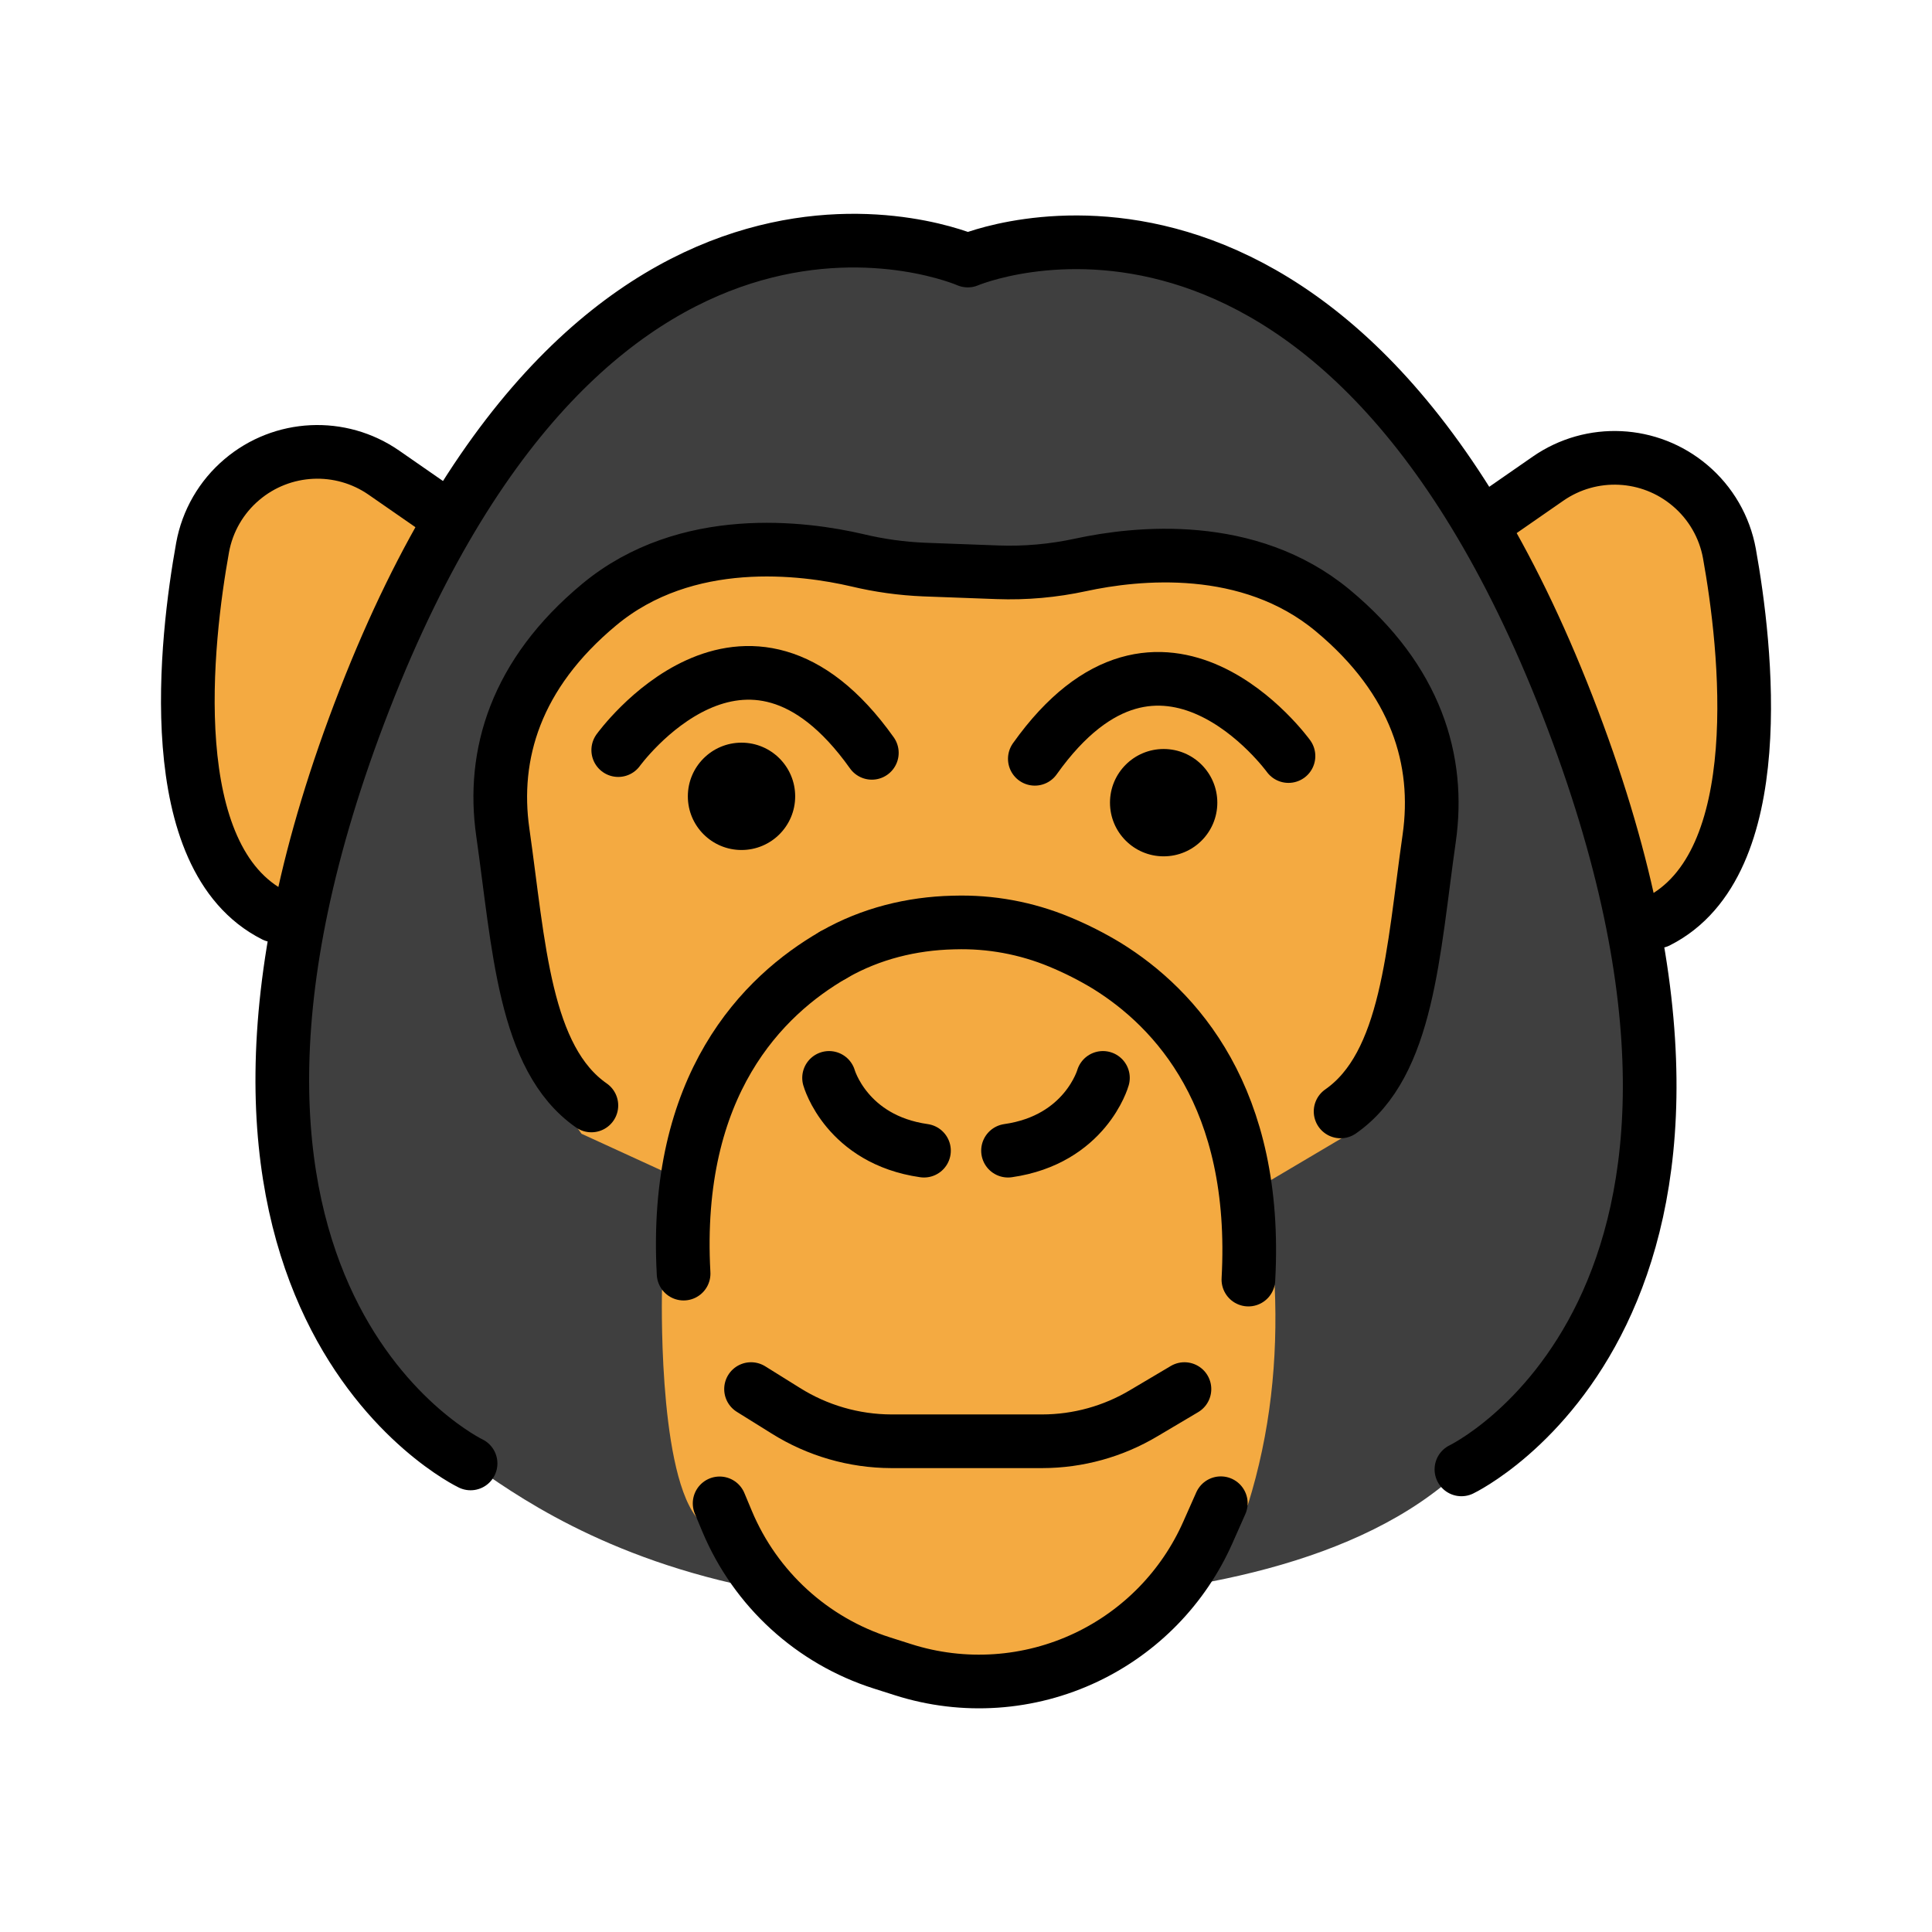
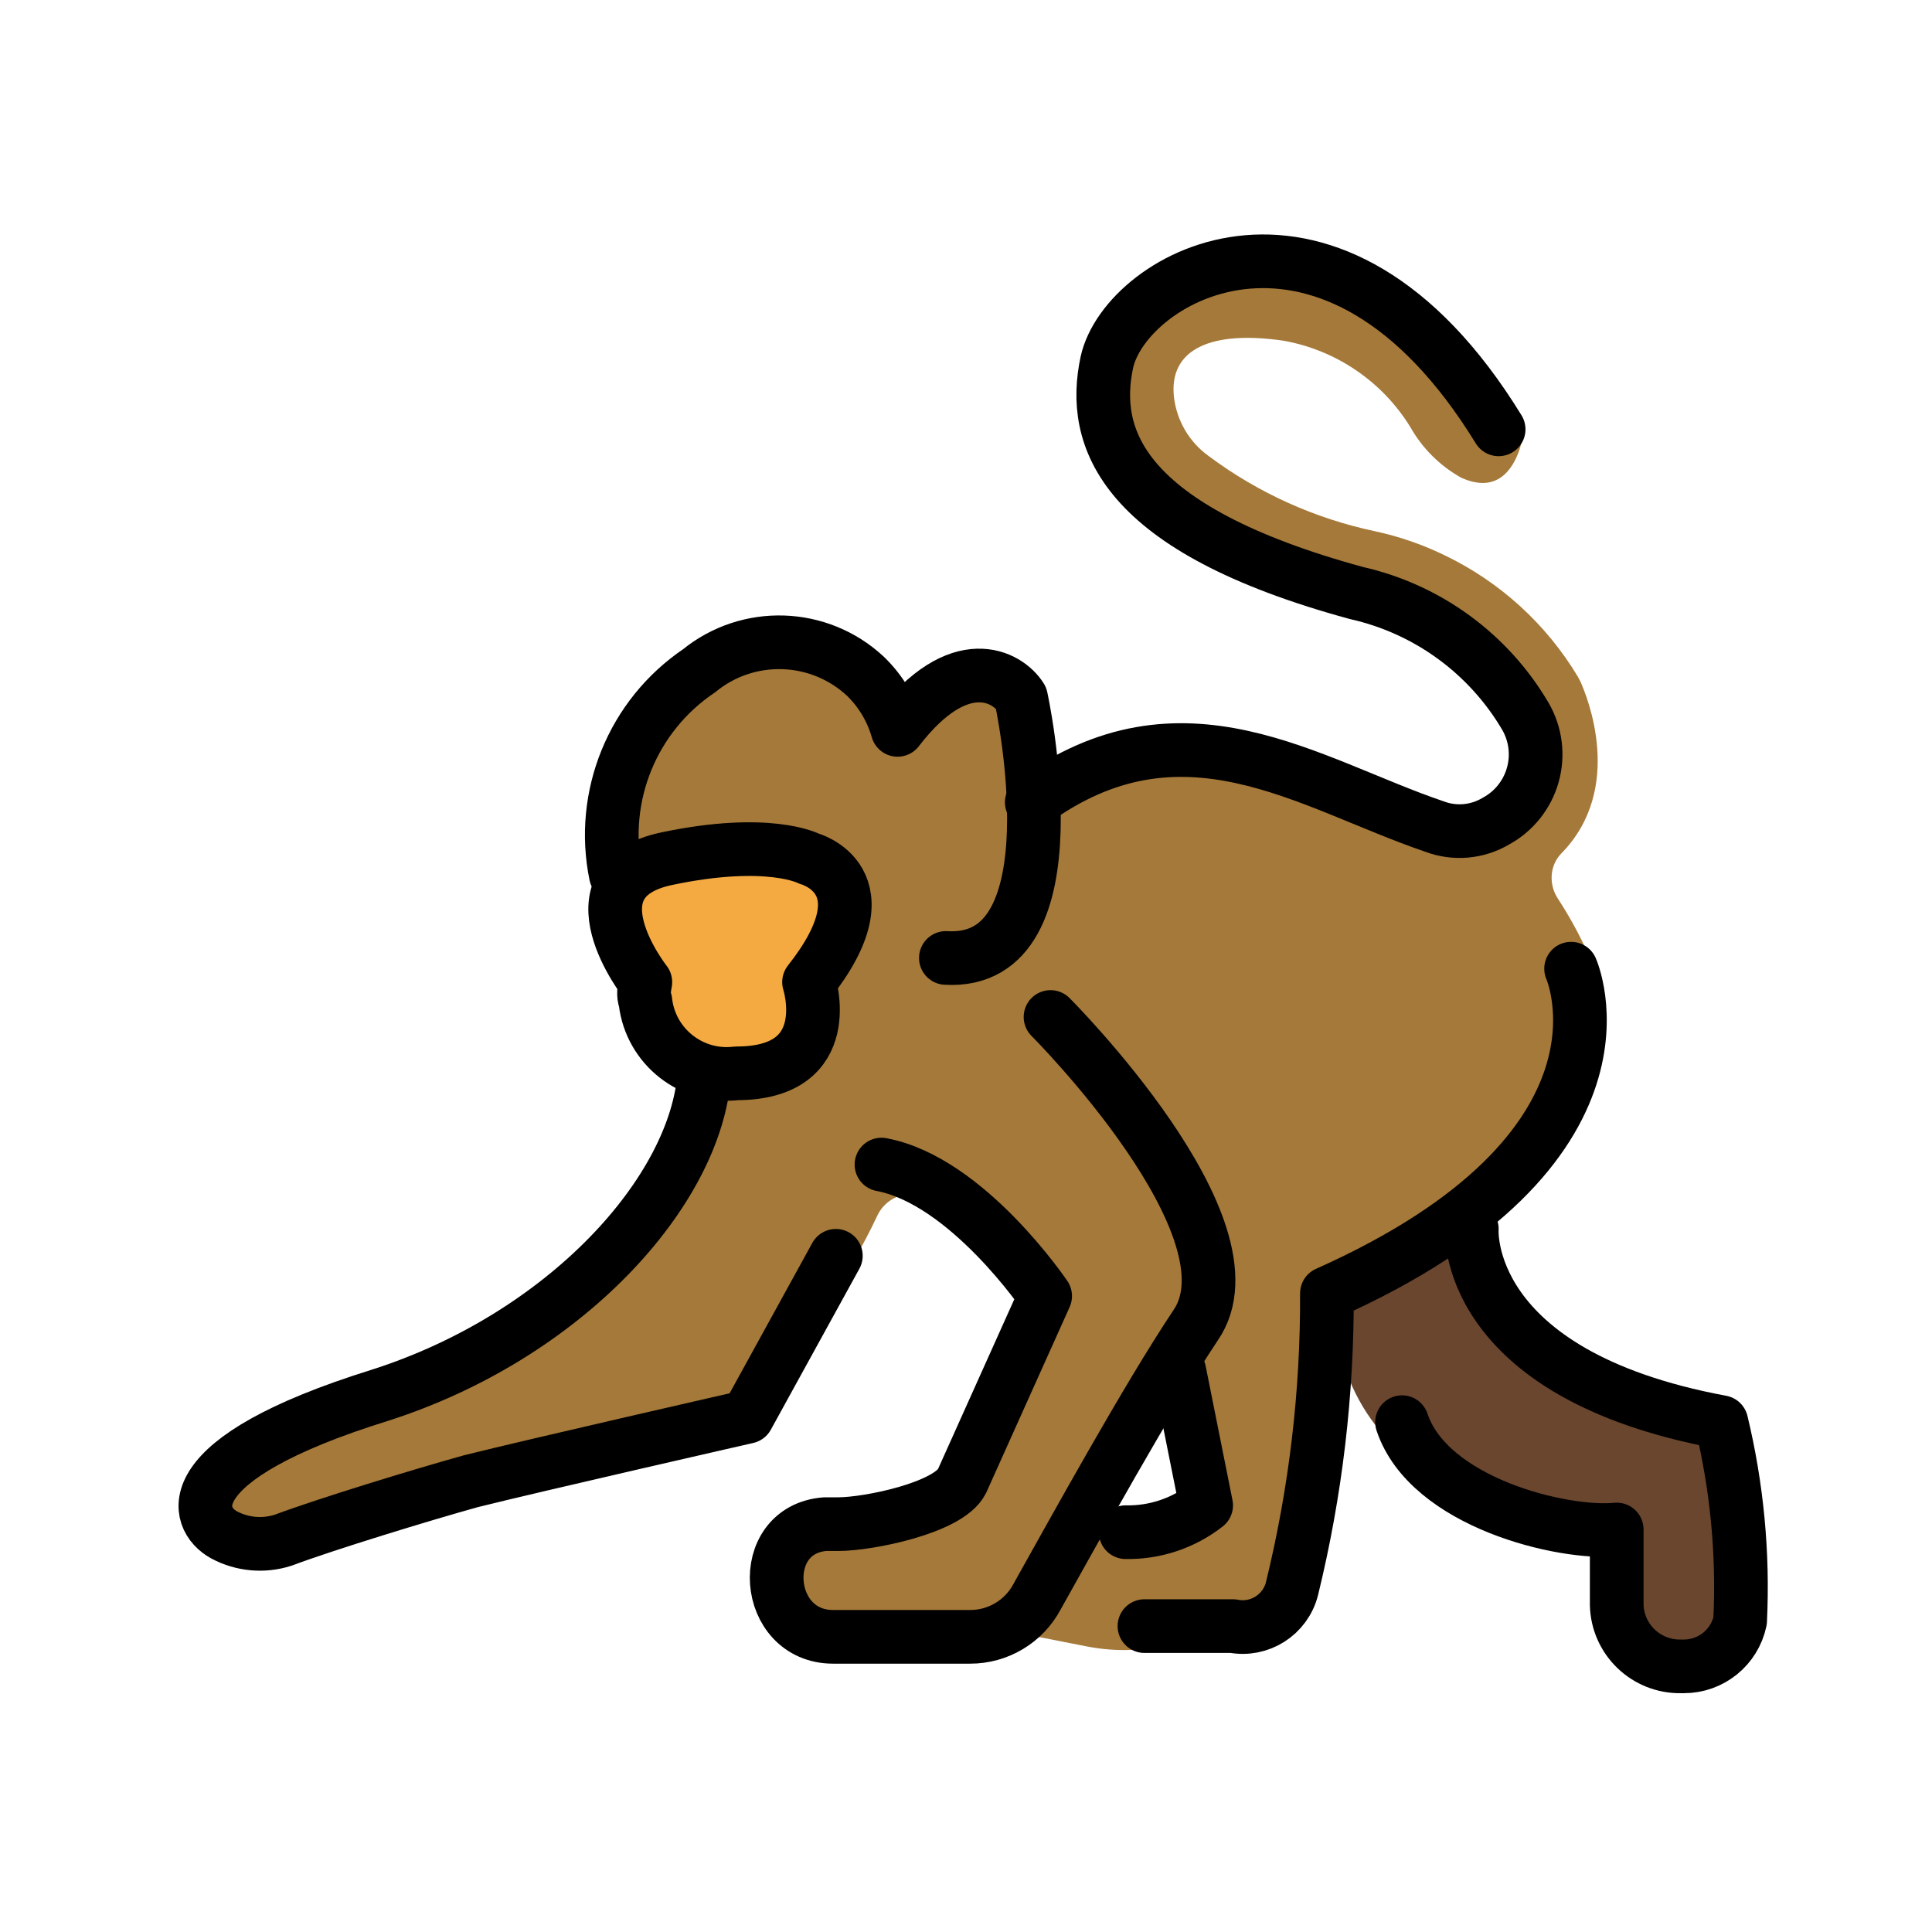
<svg xmlns="http://www.w3.org/2000/svg" viewBox="0 0 72 72" role="img" aria-label="monkey / 猴子">
-   <path fill="#3f3f3f" d="M36.414 9.955c-.474.095-3.942-.542-6.346-.313a11.97 11.97 0 0 0-6.071 2.357l-5.161 4.84l-5.665 9.86l-1.777 5.821c-.974 3.192-.798 6.293-.798 9.63l.07.732c.31 2.481.59 4.225 1.585 6.044c.569 1.041 1.34 1.953 2.201 2.77c1.097 1.04 2.799 2.642 3.085 2.842c1.535 1.071 4.917 3.57 10.903 4.708c0 0 18.546 2.613 26.023-4.486q.13-.123.31-.286c2.754-2.482 4.828-5.66 5.844-9.224c.416-1.46.746-3.068.862-4.712c.134-1.91.306-4.199 0-5.353c-.372-1.407-1.97-5.273-1.97-5.273l-2.916-6.089l-4.032-7.16l-4.171-4.009l-3.847-2.155l-4.843-.927z" />
-   <path fill="#f4aa41" d="m55.588 19.502l2.5-1.833l3.083-.5l1.917 1.25l.75 1s.916 3.666 1 3.916s0 6 0 6l-1.25 3.167l-2.167 1.917l-2.333-5.5l-3.167-7.25zm-38.917.216l-2.667-1.834l-2.75-.583l-2.533 1.593l-.932 5.128l.171 5.24l.94 2.602l1.621 1.613l1.141-3.105l2.759-5.404zm29.667 24.868l4.083-2.417l1.75-4.667l1.25-7.25l-1.083-4.75l-2.417-2.833l-4.333-1.833l-5.417.166l-3.583-.083l-7-.333l-4.667.333l-4.25 2.833l-2 4.584l.083 3.916s-.083 3.5.167 3.917s1.583 4.417 1.583 4.417l1.167 1.666l4 1.834l-1 4s-.167 6.5 1.25 8.416s5.875 4.57 5.875 4.57l5.212.91l4.641-1.537l4.855-4.36c.841-2.688 1.122-5.414 1-8.166z" />
-   <circle cx="27.634" cy="29.677" r="2" />
-   <path fill="none" stroke="#000" stroke-linecap="round" stroke-linejoin="round" stroke-width="2" d="M23.04 27.954s4.725-6.544 9.451.102M30.897 40.17s.648 2.3 3.537 2.712m-6.445 8.885l1.292.805a7.44 7.44 0 0 0 3.938 1.14h5.622a7.4 7.4 0 0 0 3.79-1.05l1.51-.895M31.056 35.588c-2.616 1.508-5.969 4.829-5.58 11.876m1.342 8.562l.28.67a9.32 9.32 0 0 0 5.773 5.279l.786.25a9.32 9.32 0 0 0 6.833-.465h0a9.33 9.33 0 0 0 4.52-4.644l.486-1.095M16.08 18.845l-1.77-1.228a4.35 4.35 0 0 0-5.296.256h0a4.33 4.33 0 0 0-1.464 2.531c-.62 3.446-1.574 11.572 2.67 13.712" />
-   <circle cx="43.366" cy="29.913" r="2" />
-   <path fill="none" stroke="#000" stroke-linecap="round" stroke-linejoin="round" stroke-width="2" d="M48.018 28.176s-4.727-6.543-9.453.102" />
-   <path fill="none" stroke="#000" stroke-linecap="round" stroke-linejoin="round" stroke-width="2" d="M49.96 41.42c2.516-1.751 2.7-5.969 3.302-10.18c.413-2.89-.472-5.896-3.596-8.49c-3.132-2.6-7.315-2.148-9.39-1.699c-1.022.221-2.06.315-3.106.276l-2.727-.101a13 13 0 0 1-2.497-.347c-1.986-.462-6.364-1.047-9.612 1.65c-3.124 2.593-4.009 5.6-3.596 8.488c.602 4.212.786 8.43 3.301 10.18" />
-   <path fill="none" stroke="#000" stroke-linecap="round" stroke-linejoin="round" stroke-width="2" d="M41.103 40.17s-.648 2.3-3.537 2.712m3.687-6.887c2.563 1.588 5.645 4.919 5.271 11.691m-5.271-11.691a13 13 0 0 0-1.771-.896a9.5 9.5 0 0 0-3.914-.72l-.052.001c-1.544.037-3.07.415-4.412 1.18l-.048.028" />
-   <path fill="none" stroke="#000" stroke-linecap="round" stroke-linejoin="round" stroke-width="2" d="M54.463 54.76s12.676-6.052 3.951-28.462S36.066 9.71 36.066 9.71S22.31 3.666 13.585 26.076s3.952 28.462 3.952 28.462M55.92 19.067l1.77-1.228a4.35 4.35 0 0 1 5.296.257h0a4.33 4.33 0 0 1 1.464 2.53c.62 3.446 1.574 11.572-2.67 13.712" />
+   <path fill="#a57939" d="M58.888 25.381a2 2 0 0 0-.08-.153A11.7 11.7 0 0 0 53.85 20.7c-.827-.404-1.7-.706-2.6-.9a15.85 15.85 0 0 1-6.2-2.8a3.16 3.16 0 0 1-1.3-2.2c-.2-1.8 1.4-2.5 4.1-2.1a7 7 0 0 1 4.7 3.2a4.95 4.95 0 0 0 1.9 1.9c1.307.594 1.908-.258 2.18-1.049a1.4 1.4 0 0 0-.486-1.58l-.822-.617a1.4 1.4 0 0 1-.137-.117l-2.97-2.89a4.2 4.2 0 0 0-1.54-.953l-1.513-.53a5.28 5.28 0 0 0-3.25-.077l-1.198.356c-.57.17-1.099.455-1.554.837l-.867.731c-.223.188-.382.44-.455.723l-.238.92a3.92 3.92 0 0 0 .581 3.224l.669.958a8.03 8.03 0 0 0 3.384 2.77L48.75 21.6l3.395 1.29a8.4 8.4 0 0 1 2.842 1.8l.556.537a4.7 4.7 0 0 1 1.253 2.083a2.81 2.81 0 0 1-.715 2.759c-.34.34-.801.53-1.282.53h-1.681q-.267 0-.517-.098l-3.448-1.365a14 14 0 0 0-2.264-.682l-1.312-.277a8.34 8.34 0 0 0-5.253.602l-.273.127a1.1 1.1 0 0 1-.422.105a1.417 1.417 0 0 1-1.466-1.665l.095-.528a1.13 1.13 0 0 0-.245-.922l-.324-.39a1.13 1.13 0 0 0-.868-.406h-1.57c-.26 0-.51.09-.712.253a1.796 1.796 0 0 1-2.434-.155l-.624-.656c-.152-.16-.34-.28-.547-.354a5.46 5.46 0 0 0-5.135.8l-.793.604a5.93 5.93 0 0 0-2.034 2.843l-.191.572a8.6 8.6 0 0 0-.367 3.87l.115.863q.021.16.078.31l1.292 3.415q.051.135.129.256l1.09 1.715c.587.922.706 2.065.323 3.088a4.6 4.6 0 0 1-.835 1.4l-1.631 1.868a20.6 20.6 0 0 1-6.184 4.815l-1.453.739q-1.288.654-2.636 1.172l-2.206.849a7 7 0 0 0-2.794 1.972a1.13 1.13 0 0 0 1.063 1.847l5.833-1.077l.104-.023L21.45 54.3l2.797-.632a9.24 9.24 0 0 0 5.45-3.594l.988-1.365a21 21 0 0 0 2.011-3.407a1.403 1.403 0 0 1 2.141-.502l1.378 1.093q.135.107.24.243l1.016 1.32c.549.714.701 1.656.406 2.506l-1.182 3.409a1.4 1.4 0 0 1-.114.247L35.56 55.37a1.4 1.4 0 0 1-.907.663l-2.76.613a5.8 5.8 0 0 0-2.097.93l-.347.246a1.403 1.403 0 0 0-.367 1.907l.125.193c.157.243.4.416.68.484l.754.184a14.6 14.6 0 0 0 5.864.217l.395-.065q.25-.042.5.007l3.11.61a7.15 7.15 0 0 0 3.44-.172l.796-.24a5.35 5.35 0 0 0 3.604-3.665l.612-2.157c.325-1.146.512-2.327.557-3.517l.06-1.603a3.56 3.56 0 0 1 1.699-2.9l1.457-.89a11.16 11.16 0 0 0 3.723-3.736l1.073-1.768a12.2 12.2 0 0 0 1.607-4.331l.04-.246a1.4 1.4 0 0 0-.109-.835a15 15 0 0 0-1.014-1.813c-.344-.525-.307-1.235.133-1.683c2.37-2.42.96-5.853.701-6.422ZM41.423 55.997l.92-2.146c.47-1.097 2.082-.903 2.278.275l.116.697a1.403 1.403 0 0 1-1.043 1.591l-1.58.395a.595.595 0 0 1-.691-.813" />
+   <path fill="#6a462f" d="M55.51 46.316c-.04.248.011.502.141.716l.592.979a7.75 7.75 0 0 0 4.28 3.371l2.625.835c.737.235 1.28.864 1.404 1.628l.074.457c.216 1.33.324 2.675.324 4.022v1.938a2.053 2.053 0 0 1-3 1.822a3.59 3.59 0 0 1-1.911-2.788l-.016-.144c-.113-1.014-.723-1.935-1.657-2.345l-.016-.007c-.2 0-7.1-3.7-7.1-3.7a7.2 7.2 0 0 1-1.06-1.94c-.65-1.806.107-3.82 1.765-4.788l1.958-1.142a1.07 1.07 0 0 1 1.596 1.086" />
+   <path fill="#f4aa41" d="m26.352 31.328l2.662.248a2.21 2.21 0 0 1 1.842 1.366l.208.511a2.21 2.21 0 0 1-.086 1.854l-.674 1.297a2.2 2.2 0 0 0-.214.624l-.017.095a2.21 2.21 0 0 1-2.129 1.814l-1.386.03a2.21 2.21 0 0 1-2.134-1.487l-.341-.985a2 2 0 0 0-.075-.187l-.854-1.892a2.21 2.21 0 0 1 1.619-3.084l.979-.178q.299-.054.6-.026" />
+   <g fill="none" stroke="#000" stroke-linecap="round" stroke-linejoin="round" stroke-width="2">
+     <path d="M55.85 16c-6.2-10.1-13.9-5.7-14.6-2.5c-.6 2.8.5 6.2 9.3 8.6a9.8 9.8 0 0 1 6.3 4.6a2.83 2.83 0 0 1-1.1 3.9a2.65 2.65 0 0 1-2.3.2c-4.7-1.6-9.4-5-15-.9" />
+     <path d="M35.25 35.7c5 .3 2.8-9.7 2.8-9.7c-.5-.8-2.3-1.8-4.6 1.2a4.5 4.5 0 0 0-1.2-2a4.72 4.72 0 0 0-6.2-.2a7.38 7.38 0 0 0-3.1 7.6" />
+     <path d="M24.05 36.6s-3-3.8.8-4.6s5.3 0 5.3 0s3 .8 0 4.6c0 0 1.1 3.4-2.7 3.4a3.05 3.05 0 0 1-3.395-2.66l-.005-.04c-.088-.211-.04-.469 0-.7m7.1 10.2l-3.3 6s-7.9 1.8-10.3 2.4c-1.8.5-5.4 1.6-7 2.2a2.83 2.83 0 0 1-2.2-.2c-1.1-.6-1.9-2.8 5.8-5.2c6.9-2.2 11.8-7.6 12.1-12m12.9-2.1s7.9 7.9 5.4 11.5c-1.8 2.7-4.5 7.6-5.9 10.1a2.82 2.82 0 0 1-2.5 1.5h-5.1c-2.6 0-2.9-4-.3-4.2h.5c1.1 0 4.1-.6 4.6-1.6l3.1-6.9s-2.9-4.3-6.1-4.9m25.7-7.3s3 6.7-9.1 12.1c.018 3.706-.419 7.4-1.3 11a1.893 1.893 0 0 1-2.2 1.4h-3.3" />
+     <path d="M52.25 53c1 3 6 4.2 8 4v2.8a2.35 2.35 0 0 0 2.396 2.3h.104a2.14 2.14 0 0 0 2.1-1.7a26.2 26.2 0 0 0-.7-7.4c-9.7-1.8-9.3-7.2-9.3-7.2m-12.9 11.3a4.72 4.72 0 0 0 3-1l-1-5" />
+   </g>
</svg>
